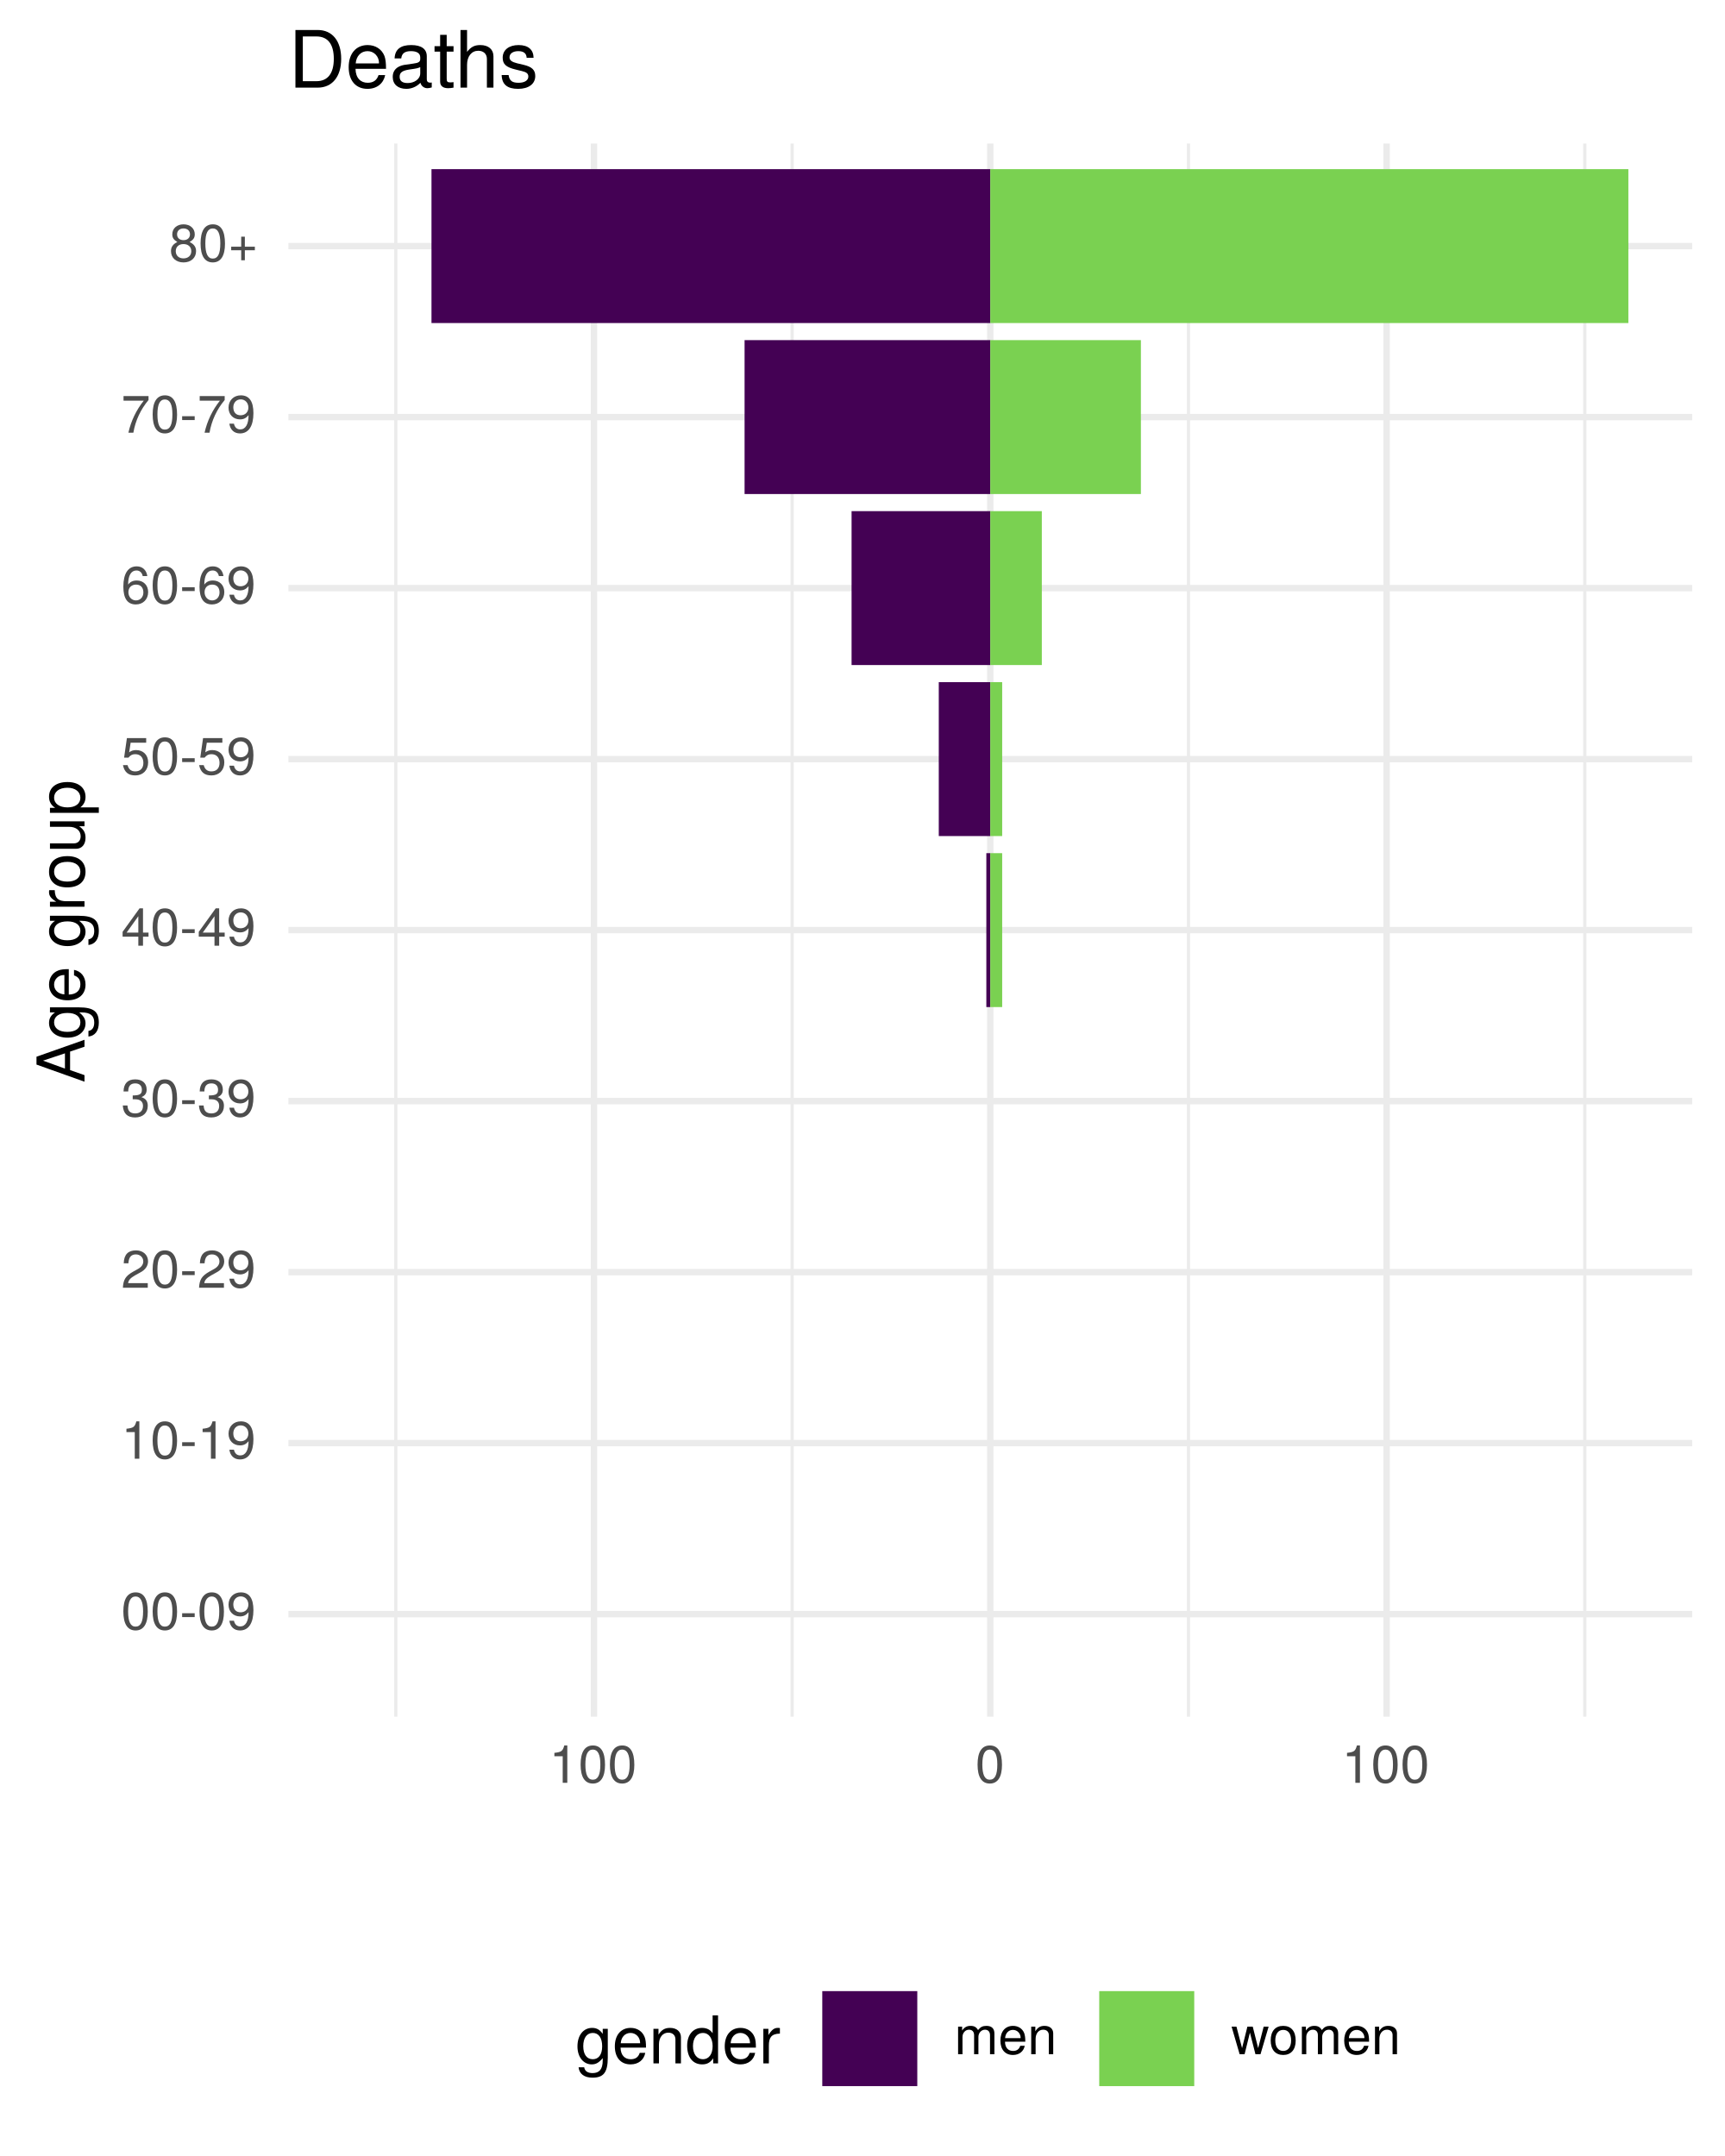
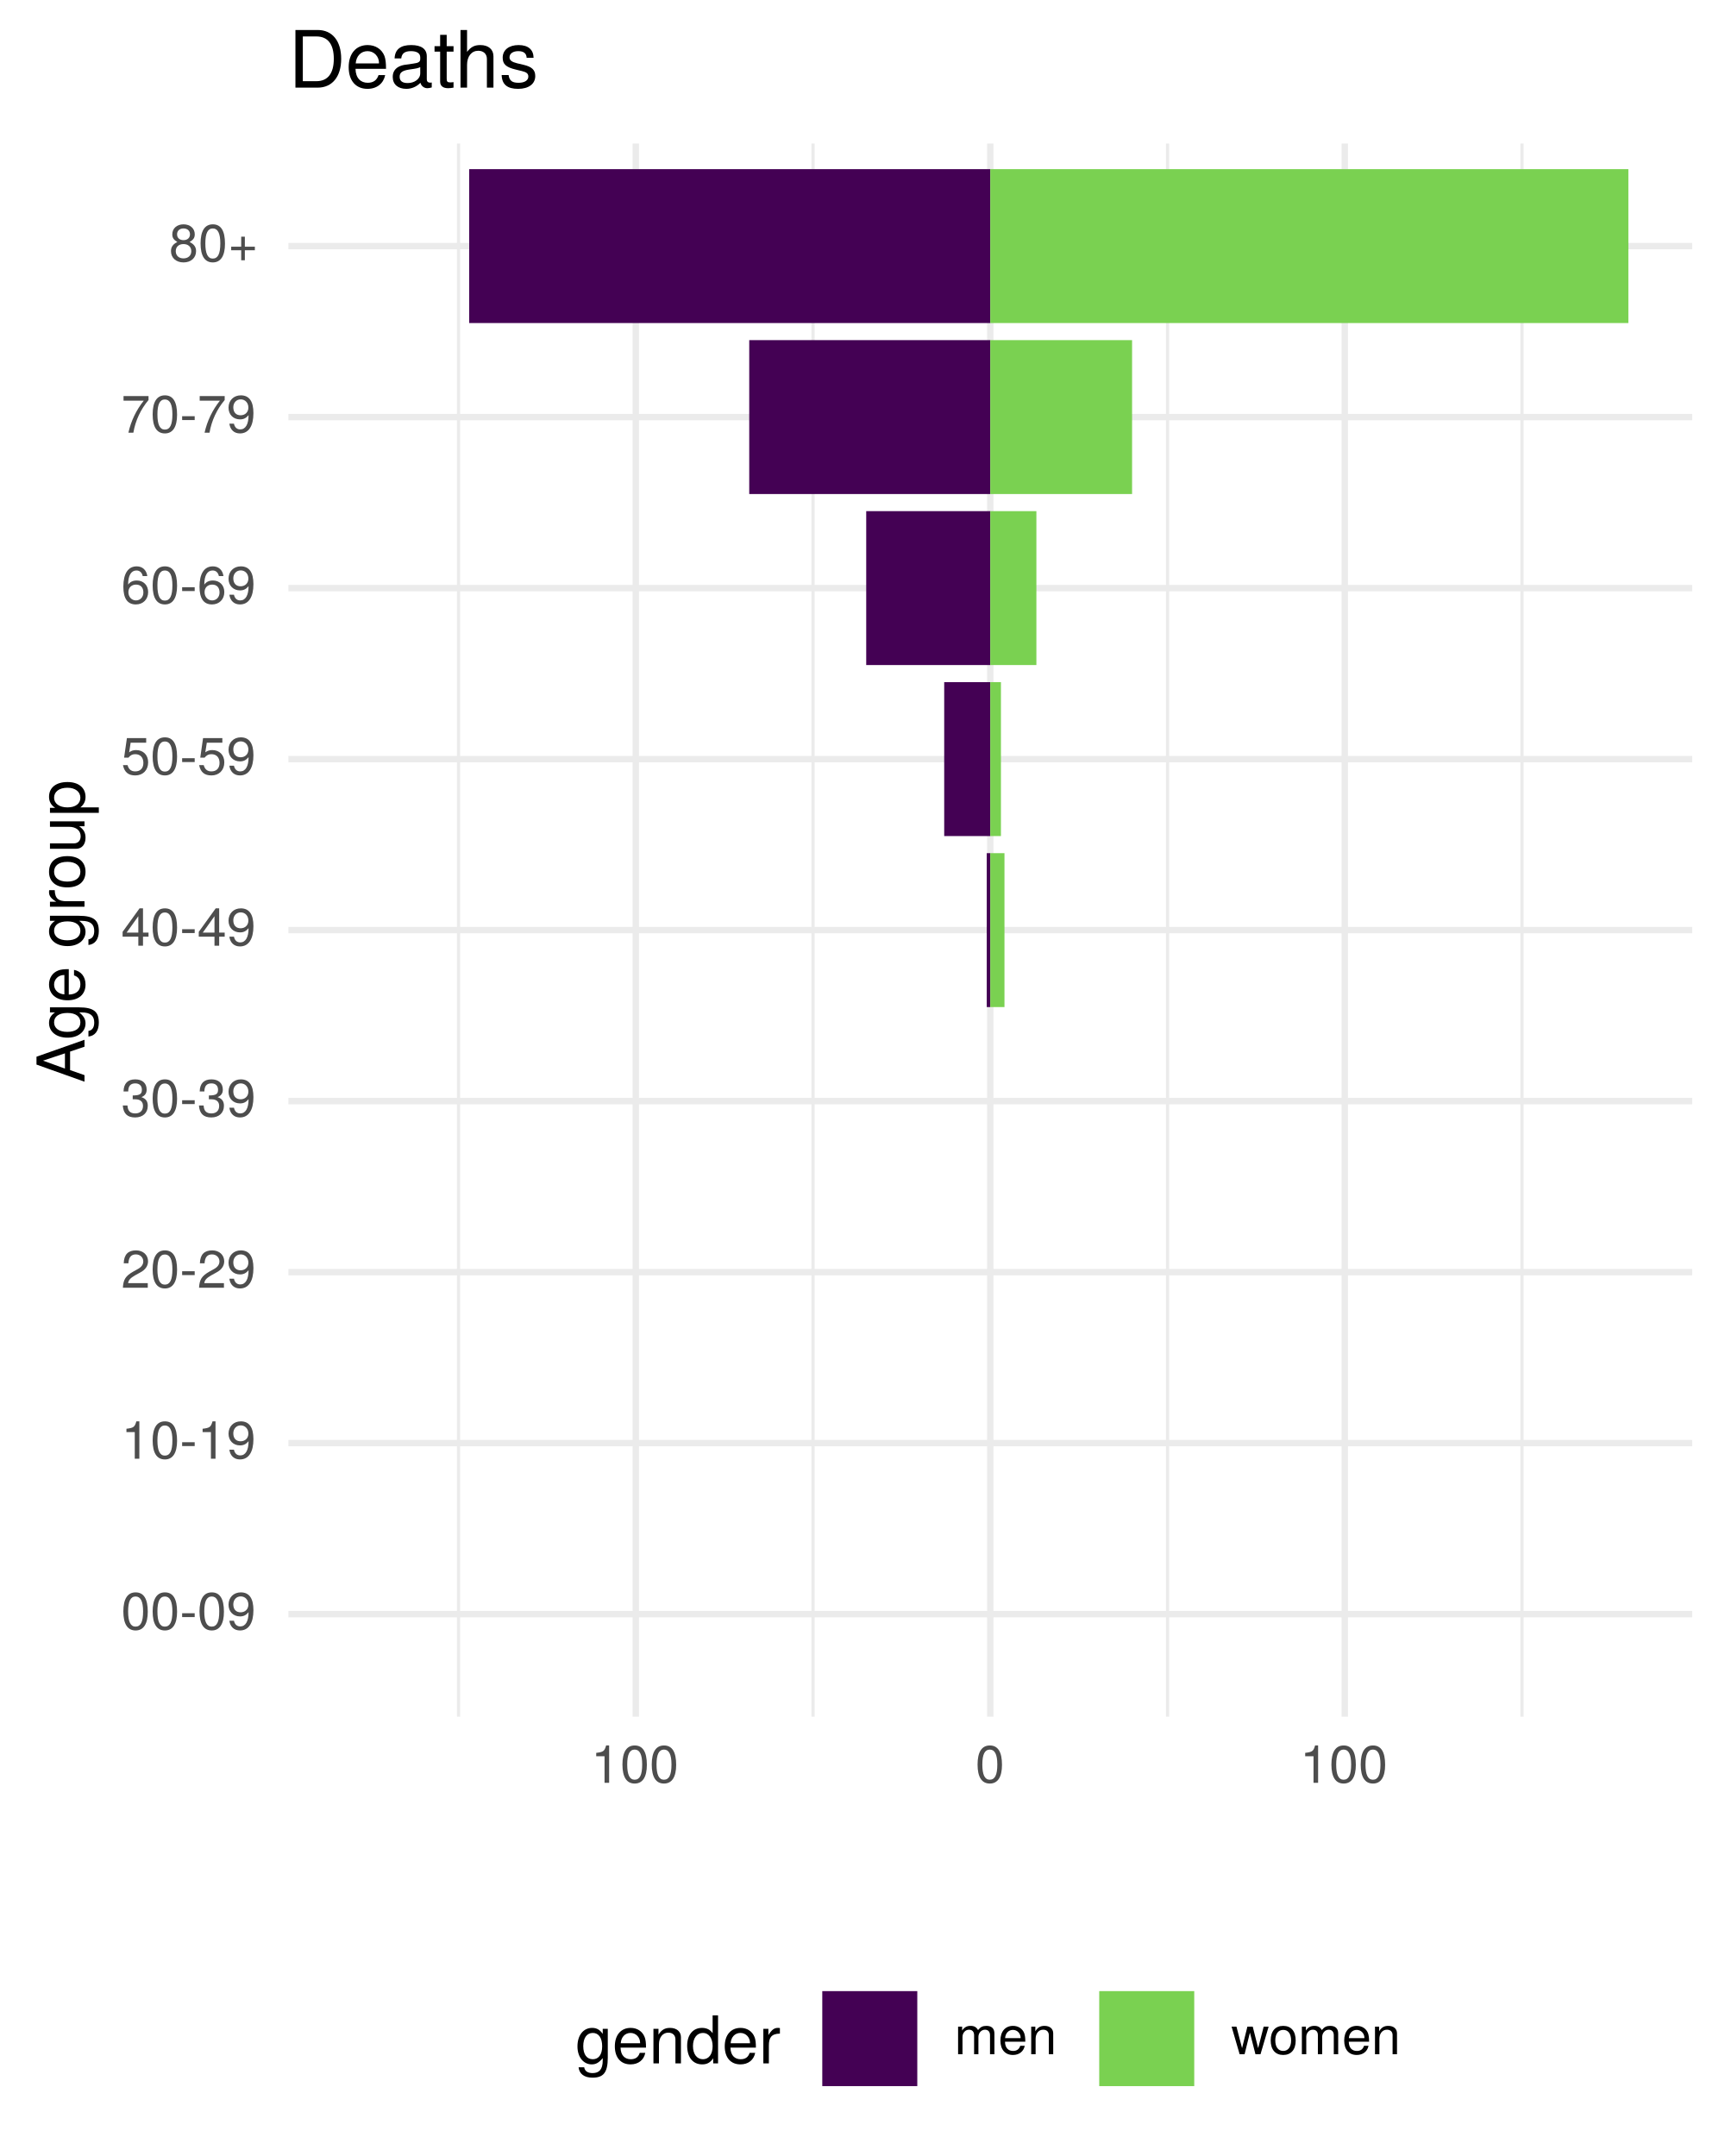
<svg xmlns="http://www.w3.org/2000/svg" xmlns:xlink="http://www.w3.org/1999/xlink" width="288pt" height="360pt" viewBox="0 0 288 360" version="1.1">
  <defs>
    <g>
      <symbol overflow="visible" id="glyph0-0">
        <path style="stroke:none;" d="" />
      </symbol>
      <symbol overflow="visible" id="glyph0-1">
        <path style="stroke:none;" d="M 4.453 -3 C 4.453 -5.156 3.781 -6.234 2.422 -6.234 C 1.078 -6.234 0.375 -5.141 0.375 -3.047 C 0.375 -0.953 1.078 0.125 2.422 0.125 C 3.734 0.125 4.453 -0.953 4.453 -3 Z M 3.672 -3.062 C 3.672 -1.297 3.266 -0.516 2.406 -0.516 C 1.578 -0.516 1.172 -1.344 1.172 -3.047 C 1.172 -4.75 1.578 -5.547 2.422 -5.547 C 3.25 -5.547 3.672 -4.734 3.672 -3.062 Z M 3.672 -3.062 " />
      </symbol>
      <symbol overflow="visible" id="glyph0-2">
        <path style="stroke:none;" d="M 2.5 -2.109 L 2.5 -2.75 L 0.406 -2.75 L 0.406 -2.109 Z M 2.5 -2.109 " />
      </symbol>
      <symbol overflow="visible" id="glyph0-3">
        <path style="stroke:none;" d="M 4.484 -3.266 C 4.484 -5.219 3.797 -6.234 2.375 -6.234 C 1.188 -6.234 0.328 -5.391 0.328 -4.172 C 0.328 -3.016 1.125 -2.219 2.25 -2.219 C 2.844 -2.219 3.266 -2.438 3.672 -2.922 C 3.672 -1.406 3.172 -0.547 2.281 -0.547 C 1.734 -0.547 1.359 -0.891 1.234 -1.5 L 0.469 -1.5 C 0.609 -0.469 1.281 0.125 2.234 0.125 C 3.688 0.125 4.484 -1.109 4.484 -3.266 Z M 3.641 -4.188 C 3.641 -3.422 3.094 -2.906 2.344 -2.906 C 1.594 -2.906 1.125 -3.391 1.125 -4.234 C 1.125 -5.016 1.656 -5.562 2.359 -5.562 C 3.094 -5.562 3.641 -5 3.641 -4.188 Z M 3.641 -4.188 " />
      </symbol>
      <symbol overflow="visible" id="glyph0-4">
        <path style="stroke:none;" d="M 3.047 0 L 3.047 -6.234 L 2.547 -6.234 C 2.266 -5.281 2.094 -5.141 0.891 -5 L 0.891 -4.438 L 2.281 -4.438 L 2.281 0 Z M 3.047 0 " />
      </symbol>
      <symbol overflow="visible" id="glyph0-5">
        <path style="stroke:none;" d="M 4.5 -4.406 C 4.5 -5.469 3.672 -6.234 2.5 -6.234 C 1.219 -6.234 0.484 -5.594 0.438 -4.078 L 1.219 -4.078 C 1.281 -5.125 1.703 -5.562 2.469 -5.562 C 3.172 -5.562 3.703 -5.062 3.703 -4.391 C 3.703 -3.891 3.406 -3.469 2.859 -3.156 L 2.047 -2.703 C 0.75 -1.969 0.375 -1.375 0.297 0 L 4.453 0 L 4.453 -0.766 L 1.172 -0.766 C 1.25 -1.281 1.531 -1.594 2.297 -2.047 L 3.172 -2.531 C 4.047 -2.984 4.5 -3.641 4.5 -4.406 Z M 4.5 -4.406 " />
      </symbol>
      <symbol overflow="visible" id="glyph0-6">
        <path style="stroke:none;" d="M 4.453 -1.812 C 4.453 -2.562 4.141 -3.016 3.391 -3.266 C 3.969 -3.5 4.266 -3.891 4.266 -4.516 C 4.266 -5.594 3.547 -6.234 2.359 -6.234 C 1.109 -6.234 0.438 -5.547 0.406 -4.219 L 1.188 -4.219 C 1.203 -5.141 1.578 -5.562 2.375 -5.562 C 3.062 -5.562 3.469 -5.156 3.469 -4.5 C 3.469 -3.828 3.188 -3.547 1.938 -3.547 L 1.938 -2.906 L 2.359 -2.906 C 3.219 -2.906 3.656 -2.5 3.656 -1.797 C 3.656 -1.016 3.172 -0.547 2.359 -0.547 C 1.516 -0.547 1.109 -0.969 1.062 -1.875 L 0.281 -1.875 C 0.375 -0.5 1.062 0.125 2.344 0.125 C 3.625 0.125 4.453 -0.641 4.453 -1.812 Z M 4.453 -1.812 " />
      </symbol>
      <symbol overflow="visible" id="glyph0-7">
        <path style="stroke:none;" d="M 4.578 -1.5 L 4.578 -2.188 L 3.656 -2.188 L 3.656 -6.234 L 3.078 -6.234 L 0.25 -2.312 L 0.25 -1.5 L 2.875 -1.5 L 2.875 0 L 3.656 0 L 3.656 -1.5 Z M 2.875 -2.188 L 0.922 -2.188 L 2.875 -4.922 Z M 2.875 -2.188 " />
      </symbol>
      <symbol overflow="visible" id="glyph0-8">
        <path style="stroke:none;" d="M 4.516 -2.062 C 4.516 -3.297 3.688 -4.109 2.5 -4.109 C 2.062 -4.109 1.703 -4 1.344 -3.734 L 1.594 -5.344 L 4.188 -5.344 L 4.188 -6.109 L 0.969 -6.109 L 0.5 -2.844 L 1.219 -2.844 C 1.578 -3.266 1.875 -3.422 2.359 -3.422 C 3.188 -3.422 3.719 -2.891 3.719 -1.969 C 3.719 -1.062 3.203 -0.547 2.359 -0.547 C 1.688 -0.547 1.266 -0.891 1.078 -1.594 L 0.312 -1.594 C 0.562 -0.359 1.266 0.125 2.375 0.125 C 3.641 0.125 4.516 -0.75 4.516 -2.062 Z M 4.516 -2.062 " />
      </symbol>
      <symbol overflow="visible" id="glyph0-9">
        <path style="stroke:none;" d="M 4.516 -1.938 C 4.516 -3.094 3.719 -3.875 2.609 -3.875 C 1.984 -3.875 1.5 -3.641 1.172 -3.188 C 1.172 -4.703 1.672 -5.547 2.562 -5.547 C 3.109 -5.547 3.484 -5.203 3.609 -4.609 L 4.375 -4.609 C 4.234 -5.625 3.562 -6.234 2.609 -6.234 C 1.156 -6.234 0.375 -5.016 0.375 -2.844 C 0.375 -0.891 1.047 0.125 2.469 0.125 C 3.656 0.125 4.516 -0.719 4.516 -1.938 Z M 3.719 -1.875 C 3.719 -1.094 3.188 -0.547 2.484 -0.547 C 1.766 -0.547 1.219 -1.125 1.219 -1.922 C 1.219 -2.688 1.734 -3.188 2.5 -3.188 C 3.25 -3.188 3.719 -2.703 3.719 -1.875 Z M 3.719 -1.875 " />
      </symbol>
      <symbol overflow="visible" id="glyph0-10">
        <path style="stroke:none;" d="M 4.578 -5.453 L 4.578 -6.109 L 0.406 -6.109 L 0.406 -5.344 L 3.781 -5.344 C 2.531 -3.781 1.656 -1.953 1.219 0 L 2.047 0 C 2.391 -2.016 3.266 -3.891 4.578 -5.453 Z M 4.578 -5.453 " />
      </symbol>
      <symbol overflow="visible" id="glyph0-11">
        <path style="stroke:none;" d="M 4.516 -1.766 C 4.516 -2.453 4.156 -2.938 3.438 -3.281 C 4.078 -3.672 4.297 -3.984 4.297 -4.578 C 4.297 -5.547 3.531 -6.234 2.422 -6.234 C 1.312 -6.234 0.547 -5.547 0.547 -4.578 C 0.547 -4 0.75 -3.672 1.391 -3.281 C 0.672 -2.938 0.328 -2.453 0.328 -1.766 C 0.328 -0.625 1.188 0.125 2.422 0.125 C 3.656 0.125 4.516 -0.625 4.516 -1.766 Z M 3.5 -4.562 C 3.5 -3.969 3.062 -3.594 2.422 -3.594 C 1.766 -3.594 1.344 -3.969 1.344 -4.562 C 1.344 -5.156 1.766 -5.547 2.422 -5.547 C 3.078 -5.547 3.5 -5.156 3.5 -4.562 Z M 3.719 -1.75 C 3.719 -1.016 3.188 -0.547 2.406 -0.547 C 1.641 -0.547 1.125 -1.016 1.125 -1.75 C 1.125 -2.484 1.641 -2.938 2.422 -2.938 C 3.188 -2.938 3.719 -2.484 3.719 -1.75 Z M 3.719 -1.75 " />
      </symbol>
      <symbol overflow="visible" id="glyph0-12">
        <path style="stroke:none;" d="M 4.547 -1.906 L 4.547 -2.5 L 2.875 -2.5 L 2.875 -4.172 L 2.266 -4.172 L 2.266 -2.5 L 0.594 -2.5 L 0.594 -1.906 L 2.266 -1.906 L 2.266 -0.234 L 2.875 -0.234 L 2.875 -1.906 Z M 4.547 -1.906 " />
      </symbol>
      <symbol overflow="visible" id="glyph0-13">
        <path style="stroke:none;" d="M 6.688 0 L 6.688 -3.453 C 6.688 -4.281 6.234 -4.734 5.359 -4.734 C 4.75 -4.734 4.375 -4.562 3.953 -4.031 C 3.672 -4.531 3.312 -4.734 2.703 -4.734 C 2.094 -4.734 1.688 -4.516 1.297 -3.953 L 1.297 -4.609 L 0.625 -4.609 L 0.625 0 L 1.359 0 L 1.359 -2.891 C 1.359 -3.562 1.844 -4.094 2.438 -4.094 C 2.984 -4.094 3.297 -3.766 3.297 -3.172 L 3.297 0 L 4.016 0 L 4.016 -2.891 C 4.016 -3.562 4.516 -4.094 5.109 -4.094 C 5.641 -4.094 5.953 -3.75 5.953 -3.172 L 5.953 0 Z M 6.688 0 " />
      </symbol>
      <symbol overflow="visible" id="glyph0-14">
        <path style="stroke:none;" d="M 4.516 -2.094 C 4.516 -2.766 4.453 -3.188 4.328 -3.531 C 4.031 -4.281 3.328 -4.734 2.469 -4.734 C 1.172 -4.734 0.359 -3.797 0.359 -2.281 C 0.359 -0.766 1.156 0.125 2.453 0.125 C 3.5 0.125 4.234 -0.469 4.422 -1.406 L 3.672 -1.406 C 3.469 -0.797 3.062 -0.547 2.469 -0.547 C 1.703 -0.547 1.141 -1.031 1.125 -2.094 Z M 3.734 -2.75 C 3.734 -2.75 3.734 -2.703 3.719 -2.688 L 1.141 -2.688 C 1.203 -3.516 1.719 -4.062 2.453 -4.062 C 3.172 -4.062 3.734 -3.469 3.734 -2.75 Z M 3.734 -2.75 " />
      </symbol>
      <symbol overflow="visible" id="glyph0-15">
        <path style="stroke:none;" d="M 4.281 0 L 4.281 -3.484 C 4.281 -4.25 3.719 -4.734 2.828 -4.734 C 2.141 -4.734 1.703 -4.484 1.297 -3.828 L 1.297 -4.609 L 0.609 -4.609 L 0.609 0 L 1.344 0 L 1.344 -2.547 C 1.344 -3.484 1.859 -4.094 2.609 -4.094 C 3.188 -4.094 3.547 -3.75 3.547 -3.188 L 3.547 0 Z M 4.281 0 " />
      </symbol>
      <symbol overflow="visible" id="glyph0-16">
        <path style="stroke:none;" d="M 6.234 -4.609 L 5.406 -4.609 L 4.484 -1.016 L 3.578 -4.609 L 2.688 -4.609 L 1.797 -1.016 L 0.859 -4.609 L 0.047 -4.609 L 1.391 0 L 2.219 0 L 3.109 -3.609 L 4.031 0 L 4.875 0 Z M 6.234 -4.609 " />
      </symbol>
      <symbol overflow="visible" id="glyph0-17">
        <path style="stroke:none;" d="M 4.484 -2.266 C 4.484 -3.859 3.719 -4.734 2.391 -4.734 C 1.094 -4.734 0.312 -3.859 0.312 -2.312 C 0.312 -0.75 1.094 0.125 2.406 0.125 C 3.688 0.125 4.484 -0.75 4.484 -2.266 Z M 3.719 -2.281 C 3.719 -1.203 3.203 -0.547 2.406 -0.547 C 1.578 -0.547 1.078 -1.188 1.078 -2.312 C 1.078 -3.406 1.578 -4.062 2.406 -4.062 C 3.234 -4.062 3.719 -3.422 3.719 -2.281 Z M 3.719 -2.281 " />
      </symbol>
      <symbol overflow="visible" id="glyph1-0">
        <path style="stroke:none;" d="" />
      </symbol>
      <symbol overflow="visible" id="glyph1-1">
        <path style="stroke:none;" d="M 0 -7.188 L -8.016 -4.359 L -8.016 -3.047 L 0 -0.188 L 0 -1.281 L -2.406 -2.125 L -2.406 -5.219 L 0 -6.031 Z M -3.266 -4.922 L -3.266 -2.375 L -6.922 -3.703 Z M -3.266 -4.922 " />
      </symbol>
      <symbol overflow="visible" id="glyph1-2">
        <path style="stroke:none;" d="M -0.953 -5.375 L -5.766 -5.375 L -5.766 -4.531 L -4.922 -4.531 C -5.609 -4.062 -5.922 -3.516 -5.922 -2.766 C -5.922 -1.312 -4.703 -0.312 -2.828 -0.312 C -1.016 -0.312 0.172 -1.344 0.172 -2.688 C 0.172 -3.422 -0.141 -3.922 -0.875 -4.531 L -0.484 -4.531 C 1.047 -4.531 1.625 -3.906 1.625 -2.844 C 1.625 -2.109 1.359 -1.547 0.656 -1.438 L 0.656 -0.5 C 1.75 -0.609 2.391 -1.453 2.391 -2.812 C 2.391 -4.609 1.594 -5.375 -0.953 -5.375 Z M -2.844 -4.438 C -1.469 -4.438 -0.688 -3.844 -0.688 -2.875 C -0.688 -1.875 -1.484 -1.281 -2.875 -1.281 C -4.266 -1.281 -5.078 -1.891 -5.078 -2.875 C -5.078 -3.859 -4.25 -4.438 -2.844 -4.438 Z M -2.844 -4.438 " />
      </symbol>
      <symbol overflow="visible" id="glyph1-3">
        <path style="stroke:none;" d="M -2.625 -5.641 C -3.453 -5.641 -3.984 -5.578 -4.406 -5.406 C -5.359 -5.031 -5.922 -4.156 -5.922 -3.078 C -5.922 -1.469 -4.734 -0.438 -2.844 -0.438 C -0.953 -0.438 0.172 -1.438 0.172 -3.062 C 0.172 -4.375 -0.578 -5.297 -1.75 -5.516 L -1.75 -4.594 C -0.984 -4.344 -0.688 -3.828 -0.688 -3.094 C -0.688 -2.141 -1.297 -1.422 -2.625 -1.391 Z M -3.438 -4.656 C -3.438 -4.656 -3.391 -4.656 -3.359 -4.656 L -3.359 -1.422 C -4.391 -1.5 -5.078 -2.141 -5.078 -3.062 C -5.078 -3.969 -4.328 -4.656 -3.438 -4.656 Z M -3.438 -4.656 " />
      </symbol>
      <symbol overflow="visible" id="glyph1-4">
        <path style="stroke:none;" d="" />
      </symbol>
      <symbol overflow="visible" id="glyph1-5">
        <path style="stroke:none;" d="M -4.969 -3.531 L -5.891 -3.531 C -5.922 -3.375 -5.922 -3.297 -5.922 -3.172 C -5.922 -2.578 -5.578 -2.141 -4.719 -1.609 L -5.766 -1.609 L -5.766 -0.766 L 0 -0.766 L 0 -1.688 L -2.984 -1.688 C -4.297 -1.688 -4.938 -2.109 -4.969 -3.531 Z M -4.969 -3.531 " />
      </symbol>
      <symbol overflow="visible" id="glyph1-6">
        <path style="stroke:none;" d="M -2.844 -5.609 C -4.828 -5.609 -5.922 -4.656 -5.922 -2.984 C -5.922 -1.375 -4.812 -0.391 -2.875 -0.391 C -0.953 -0.391 0.172 -1.359 0.172 -3 C 0.172 -4.625 -0.953 -5.609 -2.844 -5.609 Z M -2.844 -4.656 C -1.5 -4.656 -0.688 -4.016 -0.688 -3 C -0.688 -1.984 -1.484 -1.359 -2.875 -1.359 C -4.266 -1.359 -5.078 -1.984 -5.078 -3 C -5.078 -4.031 -4.281 -4.656 -2.844 -4.656 Z M -2.844 -4.656 " />
      </symbol>
      <symbol overflow="visible" id="glyph1-7">
        <path style="stroke:none;" d="M 0 -5.297 L -5.766 -5.297 L -5.766 -4.391 L -2.578 -4.391 C -1.406 -4.391 -0.641 -3.766 -0.641 -2.812 C -0.641 -2.094 -1.078 -1.625 -1.766 -1.625 L -5.766 -1.625 L -5.766 -0.719 L -1.406 -0.719 C -0.453 -0.719 0.172 -1.438 0.172 -2.547 C 0.172 -3.406 -0.125 -3.938 -0.891 -4.484 L 0 -4.484 Z M 0 -5.297 " />
      </symbol>
      <symbol overflow="visible" id="glyph1-8">
        <path style="stroke:none;" d="M -2.828 -5.75 C -4.766 -5.75 -5.922 -4.812 -5.922 -3.281 C -5.922 -2.5 -5.578 -1.875 -4.891 -1.438 L -5.766 -1.438 L -5.766 -0.609 L 2.391 -0.609 L 2.391 -1.516 L -0.688 -1.516 C -0.094 -2 0.172 -2.547 0.172 -3.281 C 0.172 -4.781 -0.984 -5.75 -2.828 -5.75 Z M -2.844 -4.797 C -1.547 -4.797 -0.688 -4.125 -0.688 -3.125 C -0.688 -2.156 -1.484 -1.516 -2.844 -1.516 C -4.188 -1.516 -5.078 -2.156 -5.078 -3.125 C -5.078 -4.141 -4.219 -4.797 -2.844 -4.797 Z M -2.844 -4.797 " />
      </symbol>
      <symbol overflow="visible" id="glyph2-0">
        <path style="stroke:none;" d="" />
      </symbol>
      <symbol overflow="visible" id="glyph2-1">
        <path style="stroke:none;" d="M 5.375 -0.953 L 5.375 -5.766 L 4.531 -5.766 L 4.531 -4.922 C 4.062 -5.609 3.516 -5.922 2.766 -5.922 C 1.312 -5.922 0.312 -4.703 0.312 -2.828 C 0.312 -1.016 1.344 0.172 2.688 0.172 C 3.422 0.172 3.922 -0.141 4.531 -0.875 L 4.531 -0.484 C 4.531 1.047 3.906 1.625 2.844 1.625 C 2.109 1.625 1.547 1.359 1.438 0.656 L 0.5 0.656 C 0.609 1.75 1.453 2.391 2.812 2.391 C 4.609 2.391 5.375 1.594 5.375 -0.953 Z M 4.438 -2.844 C 4.438 -1.469 3.844 -0.688 2.875 -0.688 C 1.875 -0.688 1.281 -1.484 1.281 -2.875 C 1.281 -4.266 1.891 -5.078 2.875 -5.078 C 3.859 -5.078 4.438 -4.25 4.438 -2.844 Z M 4.438 -2.844 " />
      </symbol>
      <symbol overflow="visible" id="glyph2-2">
        <path style="stroke:none;" d="M 5.641 -2.625 C 5.641 -3.453 5.578 -3.984 5.406 -4.406 C 5.031 -5.359 4.156 -5.922 3.078 -5.922 C 1.469 -5.922 0.438 -4.734 0.438 -2.844 C 0.438 -0.953 1.438 0.172 3.062 0.172 C 4.375 0.172 5.297 -0.578 5.516 -1.75 L 4.594 -1.75 C 4.344 -0.984 3.828 -0.688 3.094 -0.688 C 2.141 -0.688 1.422 -1.297 1.391 -2.625 Z M 4.656 -3.438 C 4.656 -3.438 4.656 -3.391 4.656 -3.359 L 1.422 -3.359 C 1.5 -4.391 2.141 -5.078 3.062 -5.078 C 3.969 -5.078 4.656 -4.328 4.656 -3.438 Z M 4.656 -3.438 " />
      </symbol>
      <symbol overflow="visible" id="glyph2-3">
        <path style="stroke:none;" d="M 5.359 0 L 5.359 -4.359 C 5.359 -5.312 4.641 -5.922 3.531 -5.922 C 2.672 -5.922 2.125 -5.594 1.609 -4.797 L 1.609 -5.766 L 0.766 -5.766 L 0.766 0 L 1.688 0 L 1.688 -3.172 C 1.688 -4.359 2.328 -5.125 3.25 -5.125 C 3.984 -5.125 4.438 -4.688 4.438 -4 L 4.438 0 Z M 5.359 0 " />
      </symbol>
      <symbol overflow="visible" id="glyph2-4">
        <path style="stroke:none;" d="M 5.438 0 L 5.438 -8.016 L 4.531 -8.016 L 4.531 -5.031 C 4.141 -5.625 3.531 -5.922 2.766 -5.922 C 1.266 -5.922 0.281 -4.781 0.281 -2.938 C 0.281 -0.984 1.25 0.172 2.797 0.172 C 3.594 0.172 4.141 -0.125 4.625 -0.844 L 4.625 0 Z M 4.531 -2.859 C 4.531 -1.531 3.891 -0.688 2.922 -0.688 C 1.906 -0.688 1.25 -1.547 1.25 -2.875 C 1.25 -4.219 1.906 -5.078 2.922 -5.078 C 3.906 -5.078 4.531 -4.188 4.531 -2.859 Z M 4.531 -2.859 " />
      </symbol>
      <symbol overflow="visible" id="glyph2-5">
        <path style="stroke:none;" d="M 3.531 -4.969 L 3.531 -5.891 C 3.375 -5.922 3.297 -5.922 3.172 -5.922 C 2.578 -5.922 2.141 -5.578 1.609 -4.719 L 1.609 -5.766 L 0.766 -5.766 L 0.766 0 L 1.688 0 L 1.688 -2.984 C 1.688 -4.297 2.109 -4.938 3.531 -4.969 Z M 3.531 -4.969 " />
      </symbol>
      <symbol overflow="visible" id="glyph3-0">
        <path style="stroke:none;" d="" />
      </symbol>
      <symbol overflow="visible" id="glyph3-1">
        <path style="stroke:none;" d="M 8.812 -4.812 C 8.812 -7.797 7.328 -9.625 4.891 -9.625 L 1.172 -9.625 L 1.172 0 L 4.891 0 C 7.312 0 8.812 -1.828 8.812 -4.812 Z M 7.578 -4.812 C 7.578 -2.375 6.578 -1.078 4.672 -1.078 L 2.406 -1.078 L 2.406 -8.547 L 4.672 -8.547 C 6.578 -8.547 7.578 -7.266 7.578 -4.812 Z M 7.578 -4.812 " />
      </symbol>
      <symbol overflow="visible" id="glyph3-2">
        <path style="stroke:none;" d="M 6.766 -3.141 C 6.766 -4.141 6.688 -4.781 6.5 -5.297 C 6.047 -6.438 4.984 -7.109 3.703 -7.109 C 1.766 -7.109 0.531 -5.688 0.531 -3.422 C 0.531 -1.156 1.734 0.203 3.672 0.203 C 5.25 0.203 6.344 -0.703 6.625 -2.094 L 5.516 -2.094 C 5.219 -1.188 4.594 -0.812 3.703 -0.812 C 2.562 -0.812 1.703 -1.562 1.672 -3.141 Z M 5.594 -4.125 C 5.594 -4.125 5.594 -4.062 5.578 -4.047 L 1.703 -4.047 C 1.797 -5.266 2.578 -6.094 3.688 -6.094 C 4.766 -6.094 5.594 -5.203 5.594 -4.125 Z M 5.594 -4.125 " />
      </symbol>
      <symbol overflow="visible" id="glyph3-3">
        <path style="stroke:none;" d="M 7.062 -0.031 L 7.062 -0.859 C 6.938 -0.828 6.891 -0.828 6.828 -0.828 C 6.438 -0.828 6.234 -1.031 6.234 -1.375 L 6.234 -5.234 C 6.234 -6.453 5.328 -7.109 3.625 -7.109 C 1.953 -7.109 0.922 -6.469 0.859 -4.875 L 1.969 -4.875 C 2.062 -5.719 2.562 -6.094 3.594 -6.094 C 4.578 -6.094 5.141 -5.734 5.141 -5.062 L 5.141 -4.781 C 5.141 -4.312 4.859 -4.125 3.984 -4.016 C 2.422 -3.812 2.188 -3.766 1.766 -3.594 C 0.969 -3.266 0.547 -2.641 0.547 -1.797 C 0.547 -0.547 1.422 0.203 2.828 0.203 C 3.703 0.203 4.562 -0.172 5.172 -0.812 C 5.297 -0.297 5.766 0.094 6.312 0.094 C 6.531 0.094 6.703 0.062 7.062 -0.031 Z M 5.141 -2.391 C 5.141 -1.406 4.125 -0.766 3.062 -0.766 C 2.203 -0.766 1.703 -1.062 1.703 -1.828 C 1.703 -2.547 2.188 -2.859 3.359 -3.031 C 4.531 -3.188 4.766 -3.25 5.141 -3.422 Z M 5.141 -2.391 " />
      </symbol>
      <symbol overflow="visible" id="glyph3-4">
        <path style="stroke:none;" d="M 3.359 0 L 3.359 -0.922 C 3.203 -0.891 3.031 -0.875 2.828 -0.875 C 2.344 -0.875 2.219 -1 2.219 -1.484 L 2.219 -6.016 L 3.359 -6.016 L 3.359 -6.922 L 2.219 -6.922 L 2.219 -8.812 L 1.125 -8.812 L 1.125 -6.922 L 0.188 -6.922 L 0.188 -6.016 L 1.125 -6.016 L 1.125 -1 C 1.125 -0.297 1.594 0.094 2.453 0.094 C 2.719 0.094 2.984 0.062 3.359 0 Z M 3.359 0 " />
      </symbol>
      <symbol overflow="visible" id="glyph3-5">
        <path style="stroke:none;" d="M 6.422 0 L 6.422 -5.234 C 6.422 -6.391 5.578 -7.109 4.234 -7.109 C 3.266 -7.109 2.672 -6.812 2.016 -5.969 L 2.016 -9.625 L 0.922 -9.625 L 0.922 0 L 2.016 0 L 2.016 -3.812 C 2.016 -5.234 2.766 -6.156 3.891 -6.156 C 4.672 -6.156 5.328 -5.703 5.328 -4.797 L 5.328 0 Z M 6.422 0 " />
      </symbol>
      <symbol overflow="visible" id="glyph3-6">
        <path style="stroke:none;" d="M 6.062 -1.938 C 6.062 -2.969 5.484 -3.484 4.109 -3.812 L 3.047 -4.062 C 2.156 -4.281 1.766 -4.562 1.766 -5.062 C 1.766 -5.688 2.344 -6.094 3.234 -6.094 C 4.125 -6.094 4.594 -5.719 4.625 -4.984 L 5.781 -4.984 C 5.766 -6.344 4.875 -7.109 3.281 -7.109 C 1.656 -7.109 0.625 -6.281 0.625 -5 C 0.625 -3.922 1.172 -3.406 2.812 -3.016 L 3.844 -2.766 C 4.609 -2.578 4.906 -2.344 4.906 -1.844 C 4.906 -1.203 4.266 -0.812 3.297 -0.812 C 2.312 -0.812 1.75 -1.062 1.609 -2.109 L 0.453 -2.109 C 0.5 -0.516 1.406 0.203 3.203 0.203 C 4.953 0.203 6.062 -0.609 6.062 -1.938 Z M 6.062 -1.938 " />
      </symbol>
    </g>
    <clipPath id="clip1">
-       <path d="M 65 23.957 L 67 23.957 L 67 286.648 L 65 286.648 Z M 65 23.957 " />
+       <path d="M 76 23.957 L 77 23.957 L 77 286.648 L 76 286.648 Z M 76 23.957 " />
    </clipPath>
    <clipPath id="clip2">
-       <path d="M 131 23.957 L 133 23.957 L 133 286.648 L 131 286.648 Z M 131 23.957 " />
+       <path d="M 135 23.957 L 137 23.957 L 137 286.648 L 135 286.648 Z M 135 23.957 " />
    </clipPath>
    <clipPath id="clip3">
-       <path d="M 198 23.957 L 199 23.957 L 199 286.648 L 198 286.648 Z M 198 23.957 " />
+       <path d="M 194 23.957 L 196 23.957 L 196 286.648 L 194 286.648 Z M 194 23.957 " />
    </clipPath>
    <clipPath id="clip4">
-       <path d="M 264 23.957 L 265 23.957 L 265 286.648 L 264 286.648 Z M 264 23.957 " />
+       <path d="M 253 23.957 L 255 23.957 L 255 286.648 L 253 286.648 Z M 253 23.957 " />
    </clipPath>
    <clipPath id="clip5">
      <path d="M 48.152 268 L 282.523 268 L 282.523 271 L 48.152 271 Z M 48.152 268 " />
    </clipPath>
    <clipPath id="clip6">
      <path d="M 48.152 240 L 282.523 240 L 282.523 242 L 48.152 242 Z M 48.152 240 " />
    </clipPath>
    <clipPath id="clip7">
      <path d="M 48.152 211 L 282.523 211 L 282.523 213 L 48.152 213 Z M 48.152 211 " />
    </clipPath>
    <clipPath id="clip8">
      <path d="M 48.152 183 L 282.523 183 L 282.523 185 L 48.152 185 Z M 48.152 183 " />
    </clipPath>
    <clipPath id="clip9">
      <path d="M 48.152 154 L 282.523 154 L 282.523 156 L 48.152 156 Z M 48.152 154 " />
    </clipPath>
    <clipPath id="clip10">
      <path d="M 48.152 126 L 282.523 126 L 282.523 128 L 48.152 128 Z M 48.152 126 " />
    </clipPath>
    <clipPath id="clip11">
      <path d="M 48.152 97 L 282.523 97 L 282.523 99 L 48.152 99 Z M 48.152 97 " />
    </clipPath>
    <clipPath id="clip12">
      <path d="M 48.152 69 L 282.523 69 L 282.523 71 L 48.152 71 Z M 48.152 69 " />
    </clipPath>
    <clipPath id="clip13">
      <path d="M 48.152 40 L 282.523 40 L 282.523 42 L 48.152 42 Z M 48.152 40 " />
    </clipPath>
    <clipPath id="clip14">
-       <path d="M 98 23.957 L 100 23.957 L 100 286.648 L 98 286.648 Z M 98 23.957 " />
+       <path d="M 105 23.957 L 107 23.957 L 107 286.648 L 105 286.648 Z M 105 23.957 " />
    </clipPath>
    <clipPath id="clip15">
      <path d="M 164 23.957 L 166 23.957 L 166 286.648 L 164 286.648 Z M 164 23.957 " />
    </clipPath>
    <clipPath id="clip16">
-       <path d="M 230 23.957 L 233 23.957 L 233 286.648 L 230 286.648 Z M 230 23.957 " />
+       <path d="M 223 23.957 L 226 23.957 L 226 286.648 L 223 286.648 Z M 223 23.957 " />
    </clipPath>
  </defs>
  <g id="surface55">
    <rect x="0" y="0" width="288" height="360" style="fill:rgb(100%,100%,100%);fill-opacity:1;stroke:none;" />
    <g clip-path="url(#clip1)" clip-rule="nonzero">
-       <path style="fill:none;stroke-width:0.533;stroke-linecap:butt;stroke-linejoin:round;stroke:rgb(92.157%,92.157%,92.157%);stroke-opacity:1;stroke-miterlimit:10;" d="M 66.082 286.652 L 66.082 23.957 " />
+       <path style="fill:none;stroke-width:0.533;stroke-linecap:butt;stroke-linejoin:round;stroke:rgb(92.157%,92.157%,92.157%);stroke-opacity:1;stroke-miterlimit:10;" d="M 76.559 286.652 L 76.559 23.957 " />
    </g>
    <g clip-path="url(#clip2)" clip-rule="nonzero">
-       <path style="fill:none;stroke-width:0.533;stroke-linecap:butt;stroke-linejoin:round;stroke:rgb(92.157%,92.157%,92.157%);stroke-opacity:1;stroke-miterlimit:10;" d="M 132.25 286.652 L 132.25 23.957 " />
+       <path style="fill:none;stroke-width:0.533;stroke-linecap:butt;stroke-linejoin:round;stroke:rgb(92.157%,92.157%,92.157%);stroke-opacity:1;stroke-miterlimit:10;" d="M 135.742 286.652 L 135.742 23.957 " />
    </g>
    <g clip-path="url(#clip3)" clip-rule="nonzero">
-       <path style="fill:none;stroke-width:0.533;stroke-linecap:butt;stroke-linejoin:round;stroke:rgb(92.157%,92.157%,92.157%);stroke-opacity:1;stroke-miterlimit:10;" d="M 198.422 286.652 L 198.422 23.957 " />
+       <path style="fill:none;stroke-width:0.533;stroke-linecap:butt;stroke-linejoin:round;stroke:rgb(92.157%,92.157%,92.157%);stroke-opacity:1;stroke-miterlimit:10;" d="M 194.93 286.652 L 194.93 23.957 " />
    </g>
    <g clip-path="url(#clip4)" clip-rule="nonzero">
-       <path style="fill:none;stroke-width:0.533;stroke-linecap:butt;stroke-linejoin:round;stroke:rgb(92.157%,92.157%,92.157%);stroke-opacity:1;stroke-miterlimit:10;" d="M 264.59 286.652 L 264.59 23.957 " />
+       <path style="fill:none;stroke-width:0.533;stroke-linecap:butt;stroke-linejoin:round;stroke:rgb(92.157%,92.157%,92.157%);stroke-opacity:1;stroke-miterlimit:10;" d="M 254.113 286.652 L 254.113 23.957 " />
    </g>
    <g clip-path="url(#clip5)" clip-rule="nonzero">
      <path style="fill:none;stroke-width:1.067;stroke-linecap:butt;stroke-linejoin:round;stroke:rgb(92.157%,92.157%,92.157%);stroke-opacity:1;stroke-miterlimit:10;" d="M 48.152 269.52 L 282.52 269.52 " />
    </g>
    <g clip-path="url(#clip6)" clip-rule="nonzero">
      <path style="fill:none;stroke-width:1.067;stroke-linecap:butt;stroke-linejoin:round;stroke:rgb(92.157%,92.157%,92.157%);stroke-opacity:1;stroke-miterlimit:10;" d="M 48.152 240.965 L 282.52 240.965 " />
    </g>
    <g clip-path="url(#clip7)" clip-rule="nonzero">
      <path style="fill:none;stroke-width:1.067;stroke-linecap:butt;stroke-linejoin:round;stroke:rgb(92.157%,92.157%,92.157%);stroke-opacity:1;stroke-miterlimit:10;" d="M 48.152 212.414 L 282.52 212.414 " />
    </g>
    <g clip-path="url(#clip8)" clip-rule="nonzero">
      <path style="fill:none;stroke-width:1.067;stroke-linecap:butt;stroke-linejoin:round;stroke:rgb(92.157%,92.157%,92.157%);stroke-opacity:1;stroke-miterlimit:10;" d="M 48.152 183.859 L 282.52 183.859 " />
    </g>
    <g clip-path="url(#clip9)" clip-rule="nonzero">
      <path style="fill:none;stroke-width:1.067;stroke-linecap:butt;stroke-linejoin:round;stroke:rgb(92.157%,92.157%,92.157%);stroke-opacity:1;stroke-miterlimit:10;" d="M 48.152 155.305 L 282.52 155.305 " />
    </g>
    <g clip-path="url(#clip10)" clip-rule="nonzero">
      <path style="fill:none;stroke-width:1.067;stroke-linecap:butt;stroke-linejoin:round;stroke:rgb(92.157%,92.157%,92.157%);stroke-opacity:1;stroke-miterlimit:10;" d="M 48.152 126.75 L 282.52 126.75 " />
    </g>
    <g clip-path="url(#clip11)" clip-rule="nonzero">
      <path style="fill:none;stroke-width:1.067;stroke-linecap:butt;stroke-linejoin:round;stroke:rgb(92.157%,92.157%,92.157%);stroke-opacity:1;stroke-miterlimit:10;" d="M 48.152 98.199 L 282.52 98.199 " />
    </g>
    <g clip-path="url(#clip12)" clip-rule="nonzero">
      <path style="fill:none;stroke-width:1.067;stroke-linecap:butt;stroke-linejoin:round;stroke:rgb(92.157%,92.157%,92.157%);stroke-opacity:1;stroke-miterlimit:10;" d="M 48.152 69.645 L 282.52 69.645 " />
    </g>
    <g clip-path="url(#clip13)" clip-rule="nonzero">
      <path style="fill:none;stroke-width:1.067;stroke-linecap:butt;stroke-linejoin:round;stroke:rgb(92.157%,92.157%,92.157%);stroke-opacity:1;stroke-miterlimit:10;" d="M 48.152 41.09 L 282.52 41.09 " />
    </g>
    <g clip-path="url(#clip14)" clip-rule="nonzero">
-       <path style="fill:none;stroke-width:1.067;stroke-linecap:butt;stroke-linejoin:round;stroke:rgb(92.157%,92.157%,92.157%);stroke-opacity:1;stroke-miterlimit:10;" d="M 99.168 286.652 L 99.168 23.957 " />
+       <path style="fill:none;stroke-width:1.067;stroke-linecap:butt;stroke-linejoin:round;stroke:rgb(92.157%,92.157%,92.157%);stroke-opacity:1;stroke-miterlimit:10;" d="M 106.152 286.652 L 106.152 23.957 " />
    </g>
    <g clip-path="url(#clip15)" clip-rule="nonzero">
      <path style="fill:none;stroke-width:1.067;stroke-linecap:butt;stroke-linejoin:round;stroke:rgb(92.157%,92.157%,92.157%);stroke-opacity:1;stroke-miterlimit:10;" d="M 165.336 286.652 L 165.336 23.957 " />
    </g>
    <g clip-path="url(#clip16)" clip-rule="nonzero">
-       <path style="fill:none;stroke-width:1.067;stroke-linecap:butt;stroke-linejoin:round;stroke:rgb(92.157%,92.157%,92.157%);stroke-opacity:1;stroke-miterlimit:10;" d="M 231.504 286.652 L 231.504 23.957 " />
-     </g>
-     <path style=" stroke:none;fill-rule:nonzero;fill:rgb(26.667%,0.392%,32.941%);fill-opacity:1;" d="M 164.676 168.156 L 165.336 168.156 L 165.336 142.457 L 164.676 142.457 Z M 164.676 168.156 " />
-     <path style=" stroke:none;fill-rule:nonzero;fill:rgb(47.843%,81.961%,31.765%);fill-opacity:1;" d="M 165.336 168.156 L 167.32 168.156 L 167.32 142.457 L 165.336 142.457 Z M 165.336 168.156 " />
-     <path style=" stroke:none;fill-rule:nonzero;fill:rgb(26.667%,0.392%,32.941%);fill-opacity:1;" d="M 156.734 139.602 L 165.336 139.602 L 165.336 113.902 L 156.734 113.902 Z M 156.734 139.602 " />
-     <path style=" stroke:none;fill-rule:nonzero;fill:rgb(47.843%,81.961%,31.765%);fill-opacity:1;" d="M 165.336 139.602 L 167.32 139.602 L 167.32 113.902 L 165.336 113.902 Z M 165.336 139.602 " />
-     <path style=" stroke:none;fill-rule:nonzero;fill:rgb(26.667%,0.392%,32.941%);fill-opacity:1;" d="M 142.176 111.047 L 165.336 111.047 L 165.336 85.348 L 142.176 85.348 Z M 142.176 111.047 " />
-     <path style=" stroke:none;fill-rule:nonzero;fill:rgb(47.843%,81.961%,31.765%);fill-opacity:1;" d="M 165.336 111.047 L 173.938 111.047 L 173.938 85.348 L 165.336 85.348 Z M 165.336 111.047 " />
-     <path style=" stroke:none;fill-rule:nonzero;fill:rgb(26.667%,0.392%,32.941%);fill-opacity:1;" d="M 124.312 82.492 L 165.336 82.492 L 165.336 56.793 L 124.312 56.793 Z M 124.312 82.492 " />
-     <path style=" stroke:none;fill-rule:nonzero;fill:rgb(47.843%,81.961%,31.765%);fill-opacity:1;" d="M 165.336 82.492 L 190.48 82.492 L 190.48 56.793 L 165.336 56.793 Z M 165.336 82.492 " />
-     <path style=" stroke:none;fill-rule:nonzero;fill:rgb(26.667%,0.392%,32.941%);fill-opacity:1;" d="M 72.039 53.941 L 165.336 53.941 L 165.336 28.242 L 72.039 28.242 Z M 72.039 53.941 " />
+       <path style="fill:none;stroke-width:1.067;stroke-linecap:butt;stroke-linejoin:round;stroke:rgb(92.157%,92.157%,92.157%);stroke-opacity:1;stroke-miterlimit:10;" d="M 224.52 286.652 L 224.52 23.957 " />
+     </g>
+     <path style=" stroke:none;fill-rule:nonzero;fill:rgb(26.667%,0.392%,32.941%);fill-opacity:1;" d="M 164.742 168.156 L 165.336 168.156 L 165.336 142.457 L 164.742 142.457 Z M 164.742 168.156 " />
+     <path style=" stroke:none;fill-rule:nonzero;fill:rgb(47.843%,81.961%,31.765%);fill-opacity:1;" d="M 165.336 168.156 L 167.703 168.156 L 167.703 142.457 L 165.336 142.457 Z M 165.336 168.156 " />
+     <path style=" stroke:none;fill-rule:nonzero;fill:rgb(26.667%,0.392%,32.941%);fill-opacity:1;" d="M 157.641 139.602 L 165.336 139.602 L 165.336 113.902 L 157.641 113.902 Z M 157.641 139.602 " />
+     <path style=" stroke:none;fill-rule:nonzero;fill:rgb(47.843%,81.961%,31.765%);fill-opacity:1;" d="M 165.336 139.602 L 167.113 139.602 L 167.113 113.902 L 165.336 113.902 Z M 165.336 139.602 " />
+     <path style=" stroke:none;fill-rule:nonzero;fill:rgb(26.667%,0.392%,32.941%);fill-opacity:1;" d="M 144.621 111.047 L 165.336 111.047 L 165.336 85.348 L 144.621 85.348 Z M 144.621 111.047 " />
+     <path style=" stroke:none;fill-rule:nonzero;fill:rgb(47.843%,81.961%,31.765%);fill-opacity:1;" d="M 165.336 111.047 L 173.031 111.047 L 173.031 85.348 L 165.336 85.348 Z M 165.336 111.047 " />
+     <path style=" stroke:none;fill-rule:nonzero;fill:rgb(26.667%,0.392%,32.941%);fill-opacity:1;" d="M 125.09 82.492 L 165.336 82.492 L 165.336 56.793 L 125.09 56.793 Z M 125.09 82.492 " />
+     <path style=" stroke:none;fill-rule:nonzero;fill:rgb(47.843%,81.961%,31.765%);fill-opacity:1;" d="M 165.336 82.492 L 189.008 82.492 L 189.008 56.793 L 165.336 56.793 Z M 165.336 82.492 " />
+     <path style=" stroke:none;fill-rule:nonzero;fill:rgb(26.667%,0.392%,32.941%);fill-opacity:1;" d="M 78.336 53.941 L 165.336 53.941 L 165.336 28.242 L 78.336 28.242 Z M 78.336 53.941 " />
    <path style=" stroke:none;fill-rule:nonzero;fill:rgb(47.843%,81.961%,31.765%);fill-opacity:1;" d="M 165.336 53.941 L 271.867 53.941 L 271.867 28.242 L 165.336 28.242 Z M 165.336 53.941 " />
    <g style="fill:rgb(30.196%,30.196%,30.196%);fill-opacity:1;">
      <use xlink:href="#glyph0-1" x="20.219" y="272.122" />
      <use xlink:href="#glyph0-1" x="25.111" y="272.122" />
      <use xlink:href="#glyph0-2" x="30.004" y="272.122" />
      <use xlink:href="#glyph0-1" x="32.935" y="272.122" />
      <use xlink:href="#glyph0-3" x="37.827" y="272.122" />
    </g>
    <g style="fill:rgb(30.196%,30.196%,30.196%);fill-opacity:1;">
      <use xlink:href="#glyph0-4" x="20.219" y="243.567" />
      <use xlink:href="#glyph0-1" x="25.111" y="243.567" />
      <use xlink:href="#glyph0-2" x="30.004" y="243.567" />
      <use xlink:href="#glyph0-4" x="32.935" y="243.567" />
      <use xlink:href="#glyph0-3" x="37.827" y="243.567" />
    </g>
    <g style="fill:rgb(30.196%,30.196%,30.196%);fill-opacity:1;">
      <use xlink:href="#glyph0-5" x="20.219" y="215.017" />
      <use xlink:href="#glyph0-1" x="25.111" y="215.017" />
      <use xlink:href="#glyph0-2" x="30.004" y="215.017" />
      <use xlink:href="#glyph0-5" x="32.935" y="215.017" />
      <use xlink:href="#glyph0-3" x="37.827" y="215.017" />
    </g>
    <g style="fill:rgb(30.196%,30.196%,30.196%);fill-opacity:1;">
      <use xlink:href="#glyph0-6" x="20.219" y="186.462" />
      <use xlink:href="#glyph0-1" x="25.111" y="186.462" />
      <use xlink:href="#glyph0-2" x="30.004" y="186.462" />
      <use xlink:href="#glyph0-6" x="32.935" y="186.462" />
      <use xlink:href="#glyph0-3" x="37.827" y="186.462" />
    </g>
    <g style="fill:rgb(30.196%,30.196%,30.196%);fill-opacity:1;">
      <use xlink:href="#glyph0-7" x="20.219" y="157.907" />
      <use xlink:href="#glyph0-1" x="25.111" y="157.907" />
      <use xlink:href="#glyph0-2" x="30.004" y="157.907" />
      <use xlink:href="#glyph0-7" x="32.935" y="157.907" />
      <use xlink:href="#glyph0-3" x="37.827" y="157.907" />
    </g>
    <g style="fill:rgb(30.196%,30.196%,30.196%);fill-opacity:1;">
      <use xlink:href="#glyph0-8" x="20.219" y="129.353" />
      <use xlink:href="#glyph0-1" x="25.111" y="129.353" />
      <use xlink:href="#glyph0-2" x="30.004" y="129.353" />
      <use xlink:href="#glyph0-8" x="32.935" y="129.353" />
      <use xlink:href="#glyph0-3" x="37.827" y="129.353" />
    </g>
    <g style="fill:rgb(30.196%,30.196%,30.196%);fill-opacity:1;">
      <use xlink:href="#glyph0-9" x="20.219" y="100.802" />
      <use xlink:href="#glyph0-1" x="25.111" y="100.802" />
      <use xlink:href="#glyph0-2" x="30.004" y="100.802" />
      <use xlink:href="#glyph0-9" x="32.935" y="100.802" />
      <use xlink:href="#glyph0-3" x="37.827" y="100.802" />
    </g>
    <g style="fill:rgb(30.196%,30.196%,30.196%);fill-opacity:1;">
      <use xlink:href="#glyph0-10" x="20.219" y="72.247" />
      <use xlink:href="#glyph0-1" x="25.111" y="72.247" />
      <use xlink:href="#glyph0-2" x="30.004" y="72.247" />
      <use xlink:href="#glyph0-10" x="32.935" y="72.247" />
      <use xlink:href="#glyph0-3" x="37.827" y="72.247" />
    </g>
    <g style="fill:rgb(30.196%,30.196%,30.196%);fill-opacity:1;">
      <use xlink:href="#glyph0-11" x="28.219" y="43.692" />
      <use xlink:href="#glyph0-1" x="33.111" y="43.692" />
      <use xlink:href="#glyph0-12" x="38.004" y="43.692" />
    </g>
    <g style="fill:rgb(30.196%,30.196%,30.196%);fill-opacity:1;">
-       <use xlink:href="#glyph0-4" x="91.668" y="297.685" />
-       <use xlink:href="#glyph0-1" x="96.561" y="297.685" />
-       <use xlink:href="#glyph0-1" x="101.453" y="297.685" />
+       <use xlink:href="#glyph0-4" x="98.652" y="297.685" />
+       <use xlink:href="#glyph0-1" x="103.545" y="297.685" />
+       <use xlink:href="#glyph0-1" x="108.438" y="297.685" />
    </g>
    <g style="fill:rgb(30.196%,30.196%,30.196%);fill-opacity:1;">
      <use xlink:href="#glyph0-1" x="162.836" y="297.685" />
    </g>
    <g style="fill:rgb(30.196%,30.196%,30.196%);fill-opacity:1;">
-       <use xlink:href="#glyph0-4" x="224.004" y="297.685" />
-       <use xlink:href="#glyph0-1" x="228.896" y="297.685" />
-       <use xlink:href="#glyph0-1" x="233.789" y="297.685" />
+       <use xlink:href="#glyph0-4" x="217.02" y="297.685" />
+       <use xlink:href="#glyph0-1" x="221.912" y="297.685" />
+       <use xlink:href="#glyph0-1" x="226.805" y="297.685" />
    </g>
    <g style="fill:rgb(0%,0%,0%);fill-opacity:1;">
      <use xlink:href="#glyph1-1" x="14.108" y="180.805" />
      <use xlink:href="#glyph1-2" x="14.108" y="173.578" />
      <use xlink:href="#glyph1-3" x="14.108" y="167.462" />
      <use xlink:href="#glyph1-4" x="14.108" y="161.346" />
      <use xlink:href="#glyph1-2" x="14.108" y="158.288" />
      <use xlink:href="#glyph1-5" x="14.108" y="152.172" />
      <use xlink:href="#glyph1-6" x="14.108" y="148.563" />
      <use xlink:href="#glyph1-7" x="14.108" y="142.447" />
      <use xlink:href="#glyph1-8" x="14.108" y="136.331" />
    </g>
    <g style="fill:rgb(0%,0%,0%);fill-opacity:1;">
      <use xlink:href="#glyph2-1" x="96.098" y="344.53" />
      <use xlink:href="#glyph2-2" x="102.214" y="344.53" />
      <use xlink:href="#glyph2-3" x="108.33" y="344.53" />
      <use xlink:href="#glyph2-4" x="114.446" y="344.53" />
      <use xlink:href="#glyph2-2" x="120.562" y="344.53" />
      <use xlink:href="#glyph2-5" x="126.679" y="344.53" />
    </g>
    <path style=" stroke:none;fill-rule:nonzero;fill:rgb(26.667%,0.392%,32.941%);fill-opacity:1;" d="M 137.285 348.332 L 153.148 348.332 L 153.148 332.469 L 137.285 332.469 Z M 137.285 348.332 " />
    <path style=" stroke:none;fill-rule:nonzero;fill:rgb(47.843%,81.961%,31.765%);fill-opacity:1;" d="M 183.523 348.332 L 199.387 348.332 L 199.387 332.469 L 183.523 332.469 Z M 183.523 348.332 " />
    <g style="fill:rgb(0%,0%,0%);fill-opacity:1;">
      <use xlink:href="#glyph0-13" x="159.336" y="343.005" />
      <use xlink:href="#glyph0-14" x="166.666" y="343.005" />
      <use xlink:href="#glyph0-15" x="171.559" y="343.005" />
    </g>
    <g style="fill:rgb(0%,0%,0%);fill-opacity:1;">
      <use xlink:href="#glyph0-16" x="205.574" y="343.005" />
      <use xlink:href="#glyph0-17" x="211.84" y="343.005" />
      <use xlink:href="#glyph0-13" x="216.732" y="343.005" />
      <use xlink:href="#glyph0-14" x="224.062" y="343.005" />
      <use xlink:href="#glyph0-15" x="228.955" y="343.005" />
    </g>
    <g style="fill:rgb(0%,0%,0%);fill-opacity:1;">
      <use xlink:href="#glyph3-1" x="48.152" y="14.633" />
      <use xlink:href="#glyph3-2" x="57.683" y="14.633" />
      <use xlink:href="#glyph3-3" x="65.021" y="14.633" />
      <use xlink:href="#glyph3-4" x="72.36" y="14.633" />
      <use xlink:href="#glyph3-5" x="75.963" y="14.633" />
      <use xlink:href="#glyph3-6" x="83.302" y="14.633" />
    </g>
  </g>
</svg>
